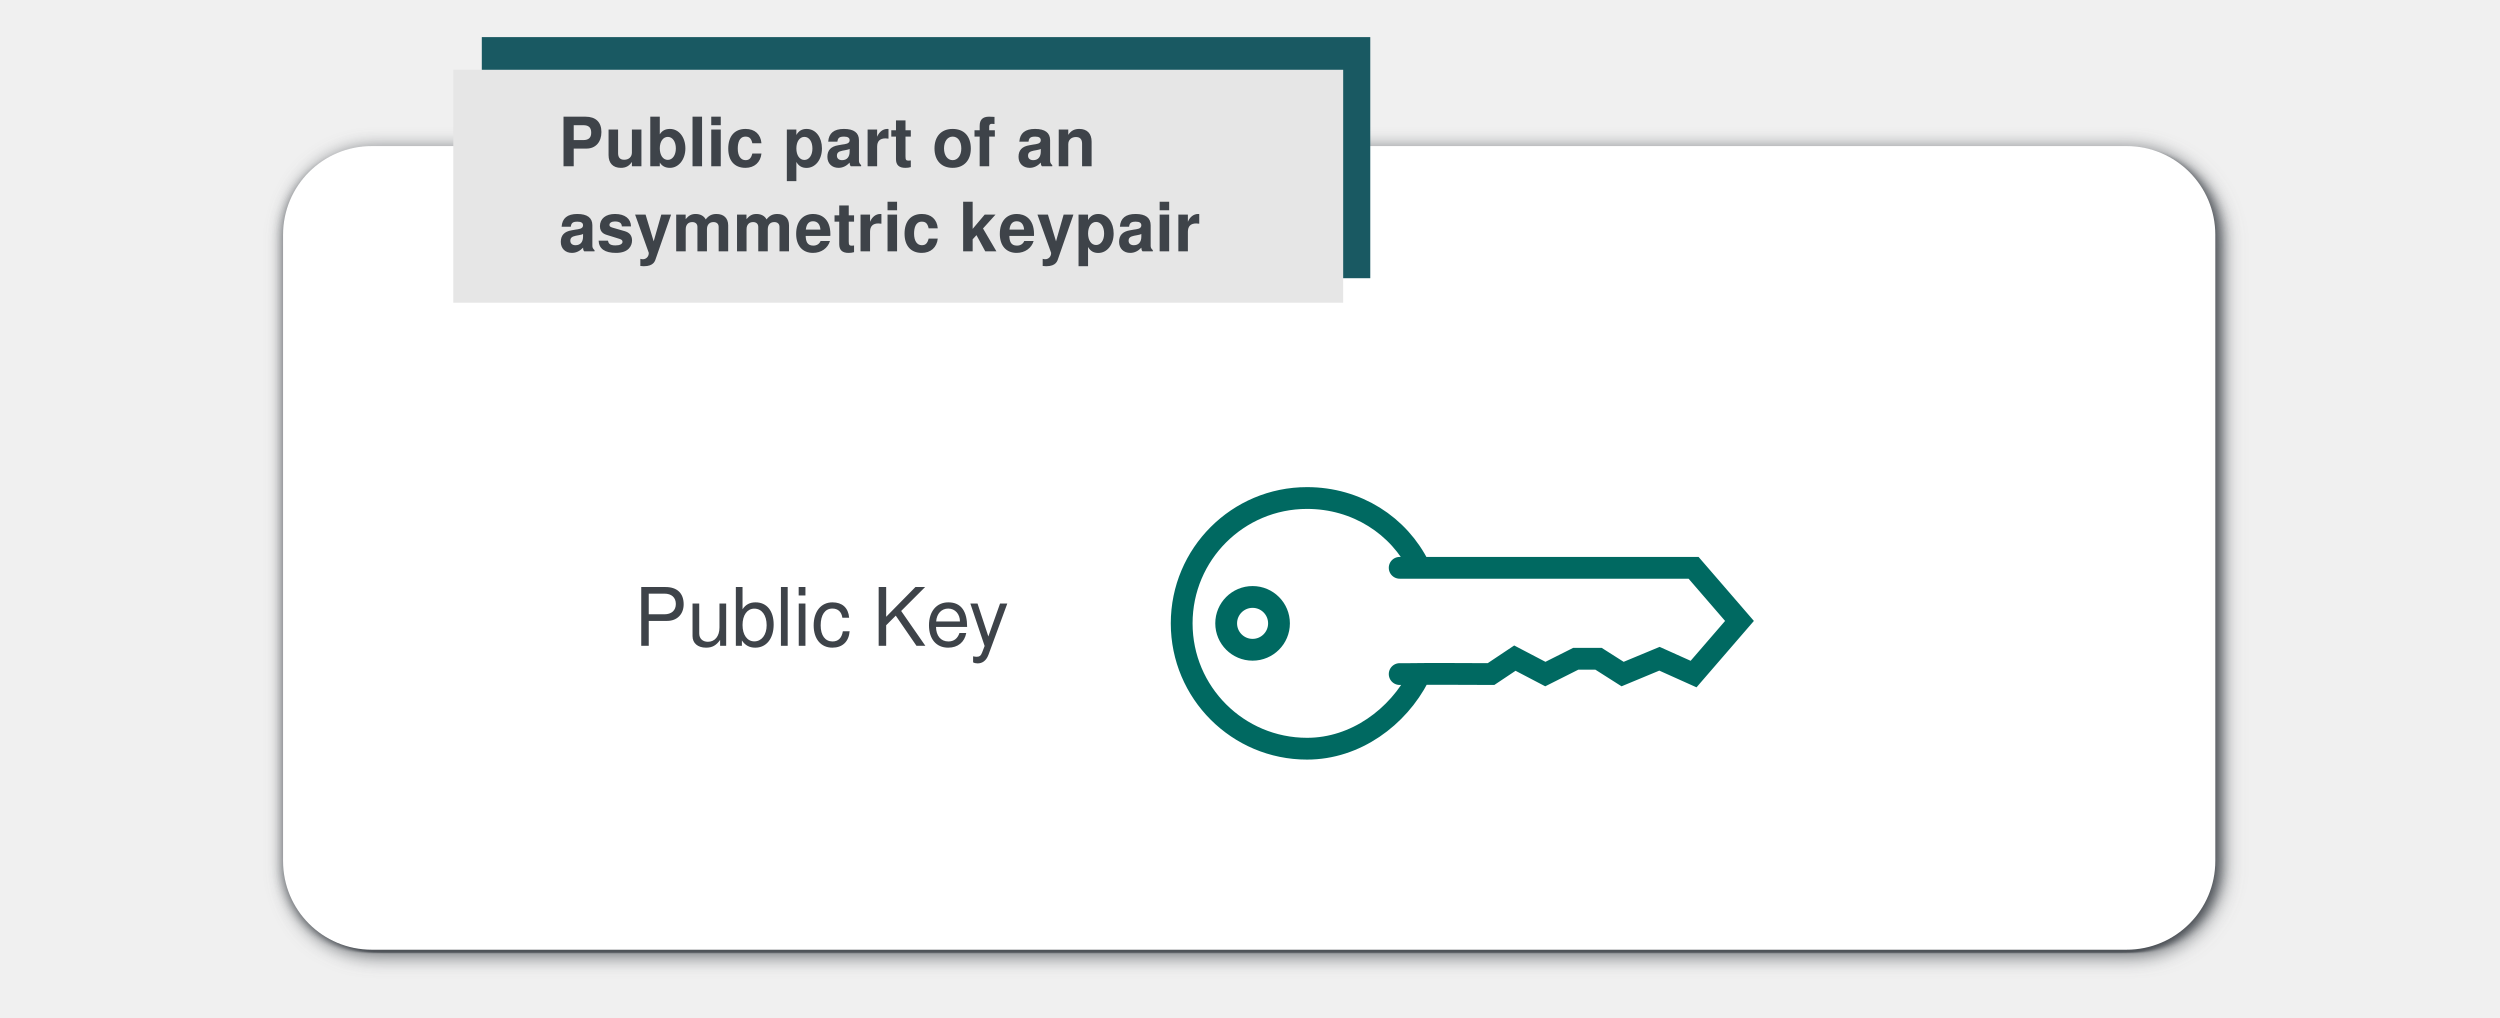
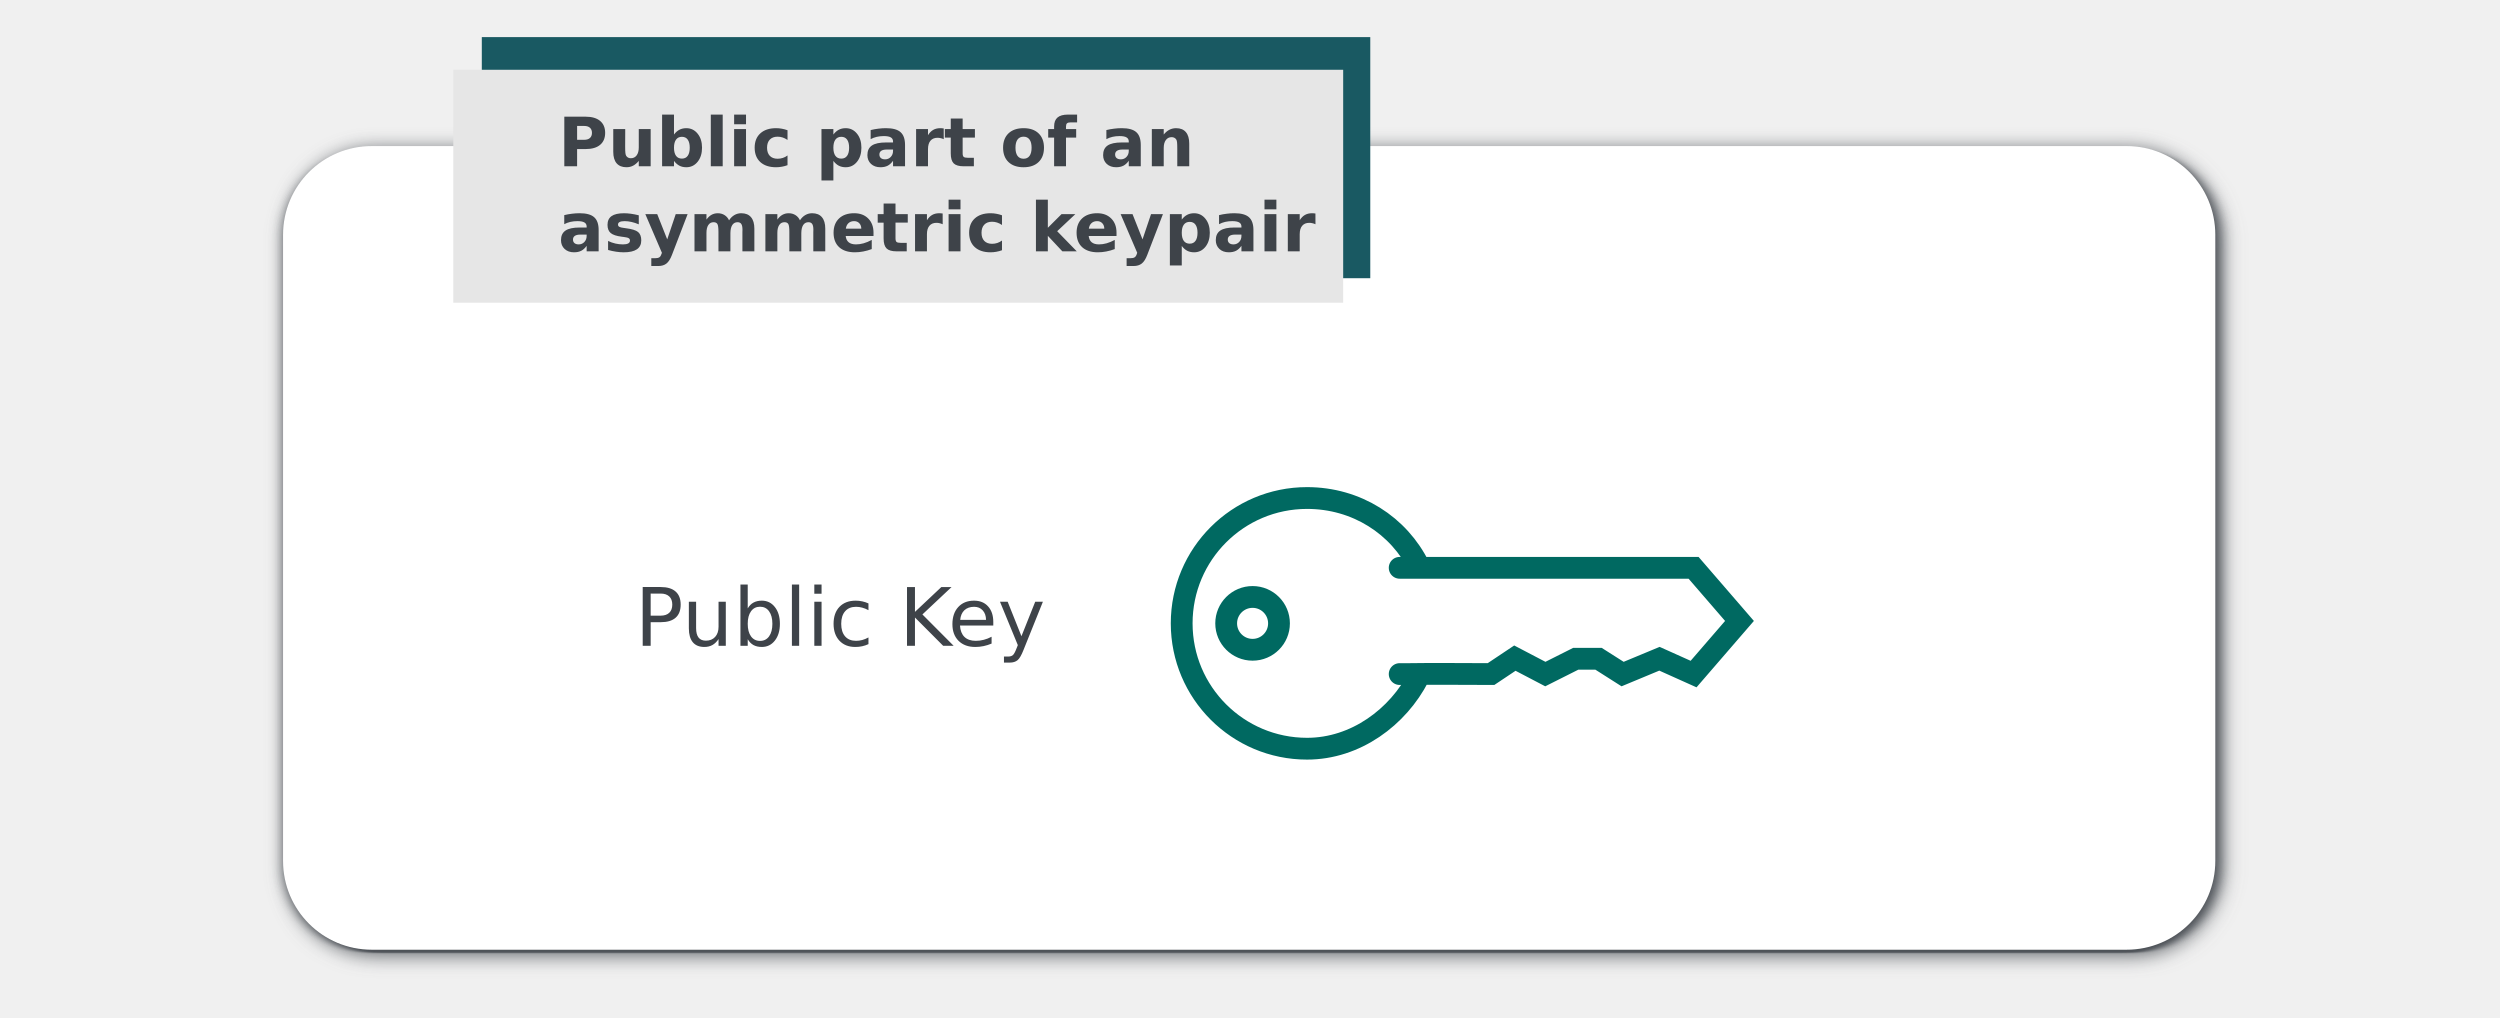
<svg xmlns="http://www.w3.org/2000/svg" viewBox="0 0 661.341 269.239" version="1.1" id="svg1" width="661.341" height="269.239" xml:space="preserve">
  <defs id="defs1">
    <linearGradient id="swatch251">
      <stop style="stop-color:#195962;stop-opacity:1;" offset="0" id="stop251" />
    </linearGradient>
    <filter style="color-interpolation-filters:sRGB" id="filter90-2-0" x="-0.019" y="-0.029" width="1.041" height="1.066">
      <feFlood result="flood" in="SourceGraphic" flood-opacity="0.796" flood-color="rgb(62,67,73)" id="feFlood89-3-6" />
      <feGaussianBlur result="blur" in="SourceGraphic" stdDeviation="2.132 0" id="feGaussianBlur89-7-8" />
      <feOffset result="offset" in="blur" dx="1" dy="1" id="feOffset89-5-9" />
      <feComposite result="comp1" operator="in" in="flood" in2="offset" id="feComposite89-9-2" />
      <feComposite result="fbSourceGraphic" operator="over" in="SourceGraphic" in2="comp1" id="feComposite90-2-6" />
      <feColorMatrix result="fbSourceGraphicAlpha" in="fbSourceGraphic" values="0 0 0 -1 0 0 0 0 -1 0 0 0 0 -1 0 0 0 0 1 0" id="feColorMatrix90-2-6" />
      <feFlood id="feFlood90-8-4" result="flood" in="fbSourceGraphic" flood-opacity="0.796" flood-color="rgb(62,67,73)" />
      <feGaussianBlur id="feGaussianBlur90-9-9" result="blur" in="fbSourceGraphic" stdDeviation="3" />
      <feOffset id="feOffset90-7-5" result="offset" in="blur" dx="1" dy="1" />
      <feComposite id="feComposite91-3-0" result="comp1" operator="in" in="flood" in2="offset" />
      <feComposite id="feComposite92-6-4" result="comp2" operator="over" in="fbSourceGraphic" in2="comp1" />
    </filter>
  </defs>
  <g id="layer10" transform="translate(1251.702,-966.5011)">
    <g id="layer6-2" style="display:inline;fill:#61a78d;fill-opacity:1" transform="translate(-0.9506836,669.6261)">
      <path style="display:inline;fill:#ffffff;fill-opacity:1;stroke:none;stroke-width:1.312;stroke-linecap:butt;stroke-linejoin:miter;stroke-dasharray:none;stroke-dashoffset:0;stroke-opacity:1;paint-order:fill markers stroke;filter:url(#filter90-2-0)" id="rect65-7" width="642.644" height="250.328" x="825.708" y="875.026" transform="matrix(0.7953885,0,0,0.849257,-1832.632,-407.6051)" d="m 855.242,875.026 h 583.576 c 16.362,0 29.534,12.337 29.534,27.66 v 195.008 c 0,15.324 -13.172,27.66 -29.534,27.66 H 855.242 c -16.362,0 -29.534,-12.336 -29.534,-27.66 V 902.686 c 0,-15.324 13.172,-27.66 29.534,-27.66 z" ry="27.66" rx="29.534" />
      <g id="g11-8-2" transform="matrix(0.8637624,0,0,0.8637624,-1913.546,171.6191)">
        <rect style="font-variation-settings:'wght' 700;fill:#195962;stroke-width:2.534;stroke-linecap:round;stroke-linejoin:round;paint-order:markers fill stroke" id="rect1-9-2" width="272.103" height="73.842" x="914.892" y="156.375" />
        <g id="g4-7-6" transform="translate(-11.14548,39.92736)">
          <rect style="font-variation-settings:'wght' 700;fill:#e6e6e6;fill-opacity:1;stroke-width:2.493;stroke-linecap:round;stroke-linejoin:round;paint-order:markers fill stroke" id="rect1-3-7-1" width="272.534" height="71.346" x="917.307" y="126.453" />
          <g id="text1-6-0" style="font-weight:600;font-size:20.839px;font-family:Montserrat;-inkscape-font-specification:'Montserrat, Semi-Bold';white-space:pre;inline-size:235.782;fill:#3e4349;stroke-width:3.5;stroke-linecap:round;stroke-linejoin:round;paint-order:markers fill stroke" transform="translate(-15.17077,-2.435577)" aria-label="Public part of an asymmetric keypair">
-             <path d="m 969.359,153.028 h 3.897 c 2.792,0 4.585,-1.98 4.585,-5.064 0,-3.043 -1.73,-4.71 -4.897,-4.71 h -6.71 v 15.192 h 3.126 z m 0,-2.605 v -4.564 h 2.917 c 1.667,0 2.438,0.729 2.438,2.292 0,1.542 -0.771,2.271 -2.438,2.271 z m 20.735,8.023 v -11.253 h -2.917 v 7.044 c 0,1.334 -0.938,2.209 -2.355,2.209 -1.25,0 -1.876,-0.667 -1.876,-2.021 v -7.231 h -2.917 v 7.835 c 0,2.48 1.375,3.897 3.772,3.897 1.521,0 2.542,-0.563 3.376,-1.813 v 1.334 z m 8.732,-11.441 c -1.396,0 -2.397,0.521 -3.105,1.646 v -5.397 h -2.917 v 15.192 h 2.917 v -1.146 c 0.709,1.104 1.688,1.625 3.105,1.625 2.688,0 4.73,-2.563 4.73,-5.96 0,-3.522 -2.063,-5.96 -4.73,-5.96 z m -0.646,2.438 c 1.438,0 2.459,1.459 2.459,3.543 0,2.042 -1.021,3.501 -2.459,3.501 -1.48,0 -2.459,-1.417 -2.459,-3.563 0,-2.042 1,-3.48 2.459,-3.48 z m 10.482,-6.189 h -2.917 v 15.192 h 2.917 z m 5.731,3.939 h -2.917 v 11.253 h 2.917 z m 0,-3.939 h -2.917 v 2.605 h 2.917 z m 7.585,6.106 c 1.188,0 1.75,0.563 2.084,2.042 h 2.792 c -0.208,-2.751 -2.042,-4.397 -4.856,-4.397 -3.355,0 -5.314,2.209 -5.314,6.043 0,3.709 1.938,5.877 5.272,5.877 2.73,0 4.626,-1.688 4.897,-4.376 h -2.792 c -0.375,1.459 -0.959,2.021 -2.084,2.021 -1.48,0 -2.376,-1.334 -2.376,-3.522 0,-1.563 0.354,-3.689 2.376,-3.689 z m 18.693,-2.355 c -1.417,0 -2.417,0.604 -3.126,1.855 v -1.667 h -2.917 v 15.796 h 2.917 v -5.877 c 0.709,1.25 1.709,1.834 3.126,1.834 2.709,0 4.71,-2.542 4.71,-5.96 0,-3.313 -1.792,-5.981 -4.71,-5.981 z m -0.667,2.438 c 1.48,0 2.459,1.438 2.459,3.584 0,2.042 -1.021,3.48 -2.459,3.48 -1.459,0 -2.459,-1.417 -2.459,-3.522 0,-2.105 1,-3.543 2.459,-3.543 z m 10.461,9.482 c 1.25,0 2.397,-0.542 3.418,-1.605 0,0.583 0.062,0.792 0.333,1.125 h 3.167 v -0.354 c -0.521,-0.479 -0.667,-0.792 -0.667,-1.375 v -6.252 c 0,-2.292 -1.563,-3.459 -4.606,-3.459 -3.042,0 -4.626,1.292 -4.814,3.897 h 2.813 c 0.146,-1.167 0.625,-1.542 2.063,-1.542 1.125,0 1.688,0.375 1.688,1.125 0,1.104 -1.375,1.167 -2.334,1.313 l -1.167,0.208 c -2.23,0.375 -3.313,1.521 -3.313,3.543 0,2.021 1.375,3.376 3.418,3.376 z m 3.397,-5.001 c 0,1.688 -0.834,2.647 -2.313,2.647 -0.98,0 -1.584,-0.521 -1.584,-1.355 0,-0.875 0.459,-1.292 1.667,-1.542 l 1,-0.188 c 0.771,-0.146 0.896,-0.188 1.23,-0.354 z m 5.502,-6.731 v 11.253 h 2.917 v -5.981 c 0,-1.709 0.854,-2.563 2.563,-2.563 0.313,0 0.521,0.021 0.917,0.083 v -2.959 c -0.167,-0.021 -0.271,-0.021 -0.354,-0.021 -1.334,0 -2.501,0.875 -3.126,2.397 v -2.209 z m 13.233,0.229 h -1.625 v -3.022 h -2.917 v 3.022 h -1.438 v 1.938 h 1.438 v 6.919 c 0,1.771 0.938,2.647 2.855,2.647 0.646,0 1.167,-0.062 1.688,-0.229 v -2.042 c -0.292,0.042 -0.459,0.062 -0.667,0.062 -0.771,0 -0.959,-0.229 -0.959,-1.23 v -6.127 h 1.625 z m 12.795,-0.417 c -3.438,0 -5.543,2.271 -5.543,5.96 0,3.709 2.105,5.96 5.564,5.96 3.418,0 5.564,-2.271 5.564,-5.877 0,-3.814 -2.063,-6.043 -5.585,-6.043 z m 0.021,2.355 c 1.605,0 2.647,1.438 2.647,3.647 0,2.105 -1.084,3.563 -2.647,3.563 -1.584,0 -2.647,-1.459 -2.647,-3.605 0,-2.146 1.063,-3.605 2.647,-3.605 z m 12.92,-1.938 h -1.73 v -1.104 c 0,-0.583 0.25,-0.875 0.792,-0.875 0.25,0 0.584,0.021 0.834,0.062 v -2.188 c -0.542,-0.042 -1.271,-0.062 -1.667,-0.062 -1.938,0 -2.876,0.917 -2.876,2.813 v 1.355 h -1.584 v 1.938 h 1.584 v 9.086 h 2.917 v -9.086 h 1.73 z m 10.67,11.503 c 1.25,0 2.397,-0.542 3.418,-1.605 0,0.583 0.062,0.792 0.333,1.125 h 3.168 v -0.354 c -0.521,-0.479 -0.667,-0.792 -0.667,-1.375 v -6.252 c 0,-2.292 -1.563,-3.459 -4.605,-3.459 -3.042,0 -4.626,1.292 -4.814,3.897 h 2.813 c 0.146,-1.167 0.625,-1.542 2.063,-1.542 1.125,0 1.688,0.375 1.688,1.125 0,1.104 -1.375,1.167 -2.334,1.313 l -1.167,0.208 c -2.23,0.375 -3.313,1.521 -3.313,3.543 0,2.021 1.375,3.376 3.418,3.376 z m 3.397,-5.001 c 0,1.688 -0.834,2.647 -2.313,2.647 -0.979,0 -1.584,-0.521 -1.584,-1.355 0,-0.875 0.459,-1.292 1.667,-1.542 l 1,-0.188 c 0.771,-0.146 0.896,-0.188 1.23,-0.354 z m 5.502,-6.731 v 11.253 h 2.917 v -6.752 c 0,-1.334 0.938,-2.209 2.355,-2.209 1.25,0 1.875,0.688 1.875,2.021 v 6.939 h 2.917 v -7.544 c 0,-2.48 -1.375,-3.897 -3.772,-3.897 -1.521,0 -2.542,0.563 -3.376,1.813 v -1.625 z" id="path1" />
-             <path d="m 968.818,184.974 c 1.25,0 2.397,-0.542 3.418,-1.605 0,0.584 0.062,0.792 0.333,1.125 h 3.168 v -0.354 c -0.521,-0.479 -0.667,-0.792 -0.667,-1.375 v -6.252 c 0,-2.292 -1.563,-3.459 -4.605,-3.459 -3.043,0 -4.626,1.292 -4.814,3.897 h 2.813 c 0.146,-1.167 0.625,-1.542 2.063,-1.542 1.125,0 1.688,0.375 1.688,1.125 0,1.104 -1.375,1.167 -2.334,1.313 l -1.167,0.208 c -2.23,0.375 -3.313,1.521 -3.313,3.543 0,2.021 1.375,3.376 3.418,3.376 z m 3.397,-5.001 c 0,1.688 -0.834,2.647 -2.313,2.647 -0.979,0 -1.584,-0.521 -1.584,-1.355 0,-0.875 0.458,-1.292 1.667,-1.542 l 1,-0.188 c 0.771,-0.146 0.896,-0.188 1.23,-0.354 z m 7.627,1.25 h -2.855 c 0.083,2.459 1.896,3.751 5.314,3.751 3.939,0 4.918,-2.251 4.918,-3.814 0,-1.459 -0.729,-2.397 -2.209,-2.834 l -3.689,-1.063 c -0.813,-0.25 -1.021,-0.417 -1.021,-0.875 0,-0.625 0.667,-1.042 1.688,-1.042 1.396,0 2.084,0.5 2.105,1.521 h 2.813 c -0.042,-2.376 -1.876,-3.814 -4.897,-3.814 -2.855,0 -4.626,1.438 -4.626,3.751 0,2.209 1.813,2.563 2.459,2.772 l 3.48,1.084 c 0.729,0.229 0.979,0.458 0.979,0.917 0,0.688 -0.813,1.104 -2.167,1.104 -1.834,0 -2.126,-0.688 -2.292,-1.459 z m 12.503,3.814 c 0,1.063 -0.792,1.876 -1.813,1.876 -0.229,0 -0.396,-0.021 -0.771,-0.125 v 2.188 c 0.438,0.062 0.688,0.083 1.042,0.083 3.188,0 3.48,-1.73 3.751,-2.501 l 4.626,-13.316 h -3.001 l -2.334,8.19 -2.48,-8.19 h -3.209 l 4.189,11.712 z m 8.398,-11.795 v 11.253 h 2.917 v -6.752 c 0,-1.375 0.75,-2.209 2.001,-2.209 0.979,0 1.584,0.563 1.584,1.459 v 7.502 h 2.917 v -6.752 c 0,-1.375 0.75,-2.209 2.001,-2.209 0.979,0 1.584,0.563 1.584,1.459 v 7.502 h 2.917 v -7.961 c 0,-2.188 -1.334,-3.48 -3.584,-3.48 -1.417,0 -2.417,0.5 -3.293,1.667 -0.542,-1.063 -1.667,-1.667 -3.063,-1.667 -1.292,0 -2.126,0.438 -3.084,1.584 v -1.396 z m 18.63,0 v 11.253 h 2.917 v -6.752 c 0,-1.375 0.75,-2.209 2.001,-2.209 0.98,0 1.584,0.563 1.584,1.459 v 7.502 h 2.917 v -6.752 c 0,-1.375 0.75,-2.209 2.001,-2.209 0.98,0 1.584,0.563 1.584,1.459 v 7.502 h 2.917 v -7.961 c 0,-2.188 -1.334,-3.48 -3.584,-3.48 -1.417,0 -2.417,0.5 -3.293,1.667 -0.542,-1.063 -1.667,-1.667 -3.063,-1.667 -1.292,0 -2.126,0.438 -3.084,1.584 v -1.396 z m 23.319,-0.188 c -3.23,0 -5.21,2.334 -5.21,6.106 0,3.605 1.959,5.814 5.147,5.814 2.522,0 4.564,-1.438 5.21,-3.647 h -2.876 c -0.354,0.896 -1.167,1.417 -2.23,1.417 -1.959,0 -2.271,-1.438 -2.334,-2.959 h 7.544 c 0.021,-0.25 0.021,-0.354 0.021,-0.5 0,-4.981 -3.022,-6.231 -5.272,-6.231 z m 2.23,4.793 h -4.48 c 0.188,-1.709 0.917,-2.563 2.209,-2.563 1.355,0 2.146,0.917 2.271,2.563 z m 10.294,-4.376 h -1.625 v -3.022 h -2.917 v 3.022 h -1.438 v 1.938 h 1.438 v 6.919 c 0,1.771 0.938,2.647 2.855,2.647 0.646,0 1.167,-0.062 1.688,-0.229 v -2.042 c -0.292,0.042 -0.458,0.062 -0.667,0.062 -0.771,0 -0.959,-0.229 -0.959,-1.23 v -6.127 h 1.625 z m 1.98,-0.229 v 11.253 h 2.917 v -5.981 c 0,-1.709 0.854,-2.563 2.563,-2.563 0.313,0 0.521,0.021 0.917,0.083 v -2.959 c -0.167,-0.021 -0.271,-0.021 -0.354,-0.021 -1.334,0 -2.501,0.875 -3.126,2.396 v -2.209 z m 11.191,0 h -2.917 v 11.253 h 2.917 z m 0,-3.939 h -2.917 v 2.605 h 2.917 z m 7.585,6.106 c 1.188,0 1.75,0.563 2.084,2.042 h 2.792 c -0.208,-2.751 -2.042,-4.397 -4.856,-4.397 -3.355,0 -5.314,2.209 -5.314,6.043 0,3.709 1.938,5.877 5.272,5.877 2.73,0 4.626,-1.688 4.897,-4.376 h -2.792 c -0.375,1.459 -0.959,2.021 -2.084,2.021 -1.48,0 -2.376,-1.334 -2.376,-3.522 0,-1.563 0.354,-3.689 2.376,-3.689 z m 15.567,2.209 v -8.315 h -2.917 v 15.192 h 2.917 v -3.689 l 1.167,-1.271 2.688,4.96 h 3.418 l -4.105,-7.002 3.834,-4.251 h -3.313 z m 13.525,-4.564 c -3.23,0 -5.21,2.334 -5.21,6.106 0,3.605 1.959,5.814 5.147,5.814 2.522,0 4.564,-1.438 5.21,-3.647 h -2.876 c -0.354,0.896 -1.167,1.417 -2.23,1.417 -1.959,0 -2.272,-1.438 -2.334,-2.959 h 7.544 c 0.021,-0.25 0.021,-0.354 0.021,-0.5 0,-4.981 -3.022,-6.231 -5.272,-6.231 z m 2.23,4.793 h -4.481 c 0.188,-1.709 0.917,-2.563 2.209,-2.563 1.355,0 2.146,0.917 2.272,2.563 z m 8.273,7.189 c 0,1.063 -0.792,1.876 -1.813,1.876 -0.229,0 -0.396,-0.021 -0.771,-0.125 v 2.188 c 0.438,0.062 0.688,0.083 1.042,0.083 3.188,0 3.48,-1.73 3.751,-2.501 l 4.626,-13.316 h -3.001 l -2.334,8.19 -2.48,-8.19 h -3.209 l 4.189,11.712 z m 14.441,-11.982 c -1.417,0 -2.417,0.604 -3.126,1.855 v -1.667 h -2.917 v 15.796 h 2.917 v -5.877 c 0.709,1.25 1.709,1.834 3.126,1.834 2.709,0 4.71,-2.542 4.71,-5.96 0,-3.313 -1.792,-5.981 -4.71,-5.981 z m -0.667,2.438 c 1.48,0 2.459,1.438 2.459,3.584 0,2.042 -1.021,3.48 -2.459,3.48 -1.459,0 -2.459,-1.417 -2.459,-3.522 0,-2.105 1,-3.543 2.459,-3.543 z m 10.461,9.482 c 1.25,0 2.397,-0.542 3.418,-1.605 0,0.584 0.062,0.792 0.333,1.125 h 3.167 v -0.354 c -0.521,-0.479 -0.667,-0.792 -0.667,-1.375 v -6.252 c 0,-2.292 -1.563,-3.459 -4.606,-3.459 -3.042,0 -4.626,1.292 -4.814,3.897 h 2.813 c 0.146,-1.167 0.625,-1.542 2.063,-1.542 1.125,0 1.688,0.375 1.688,1.125 0,1.104 -1.375,1.167 -2.334,1.313 l -1.167,0.208 c -2.23,0.375 -3.313,1.521 -3.313,3.543 0,2.021 1.375,3.376 3.418,3.376 z m 3.397,-5.001 c 0,1.688 -0.834,2.647 -2.313,2.647 -0.98,0 -1.584,-0.521 -1.584,-1.355 0,-0.875 0.459,-1.292 1.667,-1.542 l 1,-0.188 c 0.771,-0.146 0.896,-0.188 1.23,-0.354 z m 8.523,-6.731 h -2.917 v 11.253 h 2.917 z m 0,-3.939 h -2.917 v 2.605 h 2.917 z m 2.813,3.939 v 11.253 h 2.917 v -5.981 c 0,-1.709 0.854,-2.563 2.563,-2.563 0.313,0 0.521,0.021 0.917,0.083 v -2.959 c -0.167,-0.021 -0.271,-0.021 -0.354,-0.021 -1.334,0 -2.501,0.875 -3.126,2.396 v -2.209 z" id="path2" />
+             <path d="m 966.479,143.254 h 6.502 q 2.9,0 4.447,1.292 1.557,1.282 1.557,3.663 0,2.391 -1.557,3.683 -1.547,1.282 -4.447,1.282 h -2.585 v 5.271 h -3.918 z m 3.918,2.839 v 4.243 h 2.167 q 1.14,0 1.76,-0.549 0.621,-0.56 0.621,-1.577 0,-1.018 -0.621,-1.567 -0.621,-0.549 -1.76,-0.549 z m 11.071,7.916 v -6.96 h 3.663 v 1.14 q 0,0.926 -0.01,2.33 -0.01,1.394 -0.01,1.862 0,1.374 0.071,1.984 0.071,0.6 0.244,0.875 0.224,0.356 0.58,0.549 0.366,0.193 0.834,0.193 1.14,0 1.791,-0.875 0.651,-0.875 0.651,-2.432 v -5.627 h 3.643 v 11.396 h -3.643 v -1.648 q -0.824,0.997 -1.75,1.475 -0.916,0.468 -2.025,0.468 -1.974,0 -3.012,-1.211 -1.028,-1.211 -1.028,-3.521 z m 21.022,2.086 q 1.17,0 1.781,-0.855 0.621,-0.855 0.621,-2.483 0,-1.628 -0.621,-2.483 -0.611,-0.855 -1.781,-0.855 -1.17,0 -1.801,0.865 -0.621,0.855 -0.621,2.473 0,1.618 0.621,2.483 0.631,0.855 1.801,0.855 z m -2.422,-7.377 q 0.753,-0.997 1.669,-1.465 0.916,-0.478 2.106,-0.478 2.106,0 3.46,1.679 1.353,1.669 1.353,4.304 0,2.635 -1.353,4.314 -1.353,1.669 -3.46,1.669 -1.19,0 -2.106,-0.468 -0.916,-0.478 -1.669,-1.475 v 1.648 h -3.643 v -15.833 h 3.643 z m 11.274,-6.105 h 3.643 v 15.833 h -3.643 z m 7.143,4.436 h 3.643 v 11.396 h -3.643 z m 0,-4.436 h 3.643 v 2.971 h -3.643 z m 16.352,4.793 v 2.971 q -0.743,-0.509 -1.496,-0.753 -0.743,-0.244 -1.547,-0.244 -1.526,0 -2.381,0.895 -0.845,0.885 -0.845,2.483 0,1.598 0.845,2.493 0.855,0.885 2.381,0.885 0.855,0 1.618,-0.254 0.773,-0.254 1.425,-0.753 v 2.981 q -0.855,0.315 -1.74,0.468 -0.875,0.163 -1.76,0.163 -3.083,0 -4.823,-1.577 -1.74,-1.587 -1.74,-4.406 0,-2.819 1.74,-4.396 1.74,-1.587 4.823,-1.587 0.895,0 1.76,0.163 0.875,0.153 1.74,0.468 z m 14.042,9.392 v 5.983 h -3.643 v -15.731 h 3.643 v 1.669 q 0.753,-0.997 1.669,-1.465 0.916,-0.478 2.106,-0.478 2.106,0 3.46,1.679 1.353,1.669 1.353,4.304 0,2.635 -1.353,4.314 -1.353,1.669 -3.46,1.669 -1.19,0 -2.106,-0.468 -0.916,-0.478 -1.669,-1.475 z m 2.422,-7.377 q -1.17,0 -1.801,0.865 -0.621,0.855 -0.621,2.473 0,1.618 0.621,2.483 0.631,0.855 1.801,0.855 1.17,0 1.781,-0.855 0.621,-0.855 0.621,-2.483 0,-1.628 -0.621,-2.483 -0.611,-0.855 -1.781,-0.855 z m 13.961,3.897 q -1.14,0 -1.72,0.387 -0.57,0.387 -0.57,1.14 0,0.692 0.458,1.089 0.468,0.387 1.292,0.387 1.028,0 1.73,-0.733 0.702,-0.743 0.702,-1.852 v -0.417 z m 5.566,-1.374 v 6.502 h -3.673 v -1.689 q -0.733,1.038 -1.648,1.516 -0.916,0.468 -2.228,0.468 -1.77,0 -2.88,-1.028 -1.099,-1.038 -1.099,-2.686 0,-2.005 1.374,-2.941 1.384,-0.936 4.335,-0.936 h 2.147 v -0.285 q 0,-0.865 -0.682,-1.262 -0.682,-0.407 -2.127,-0.407 -1.17,0 -2.178,0.234 -1.007,0.234 -1.872,0.702 v -2.778 q 1.17,-0.285 2.35,-0.427 1.18,-0.153 2.361,-0.153 3.083,0 4.447,1.221 1.374,1.211 1.374,3.948 z m 11.854,-1.791 q -0.478,-0.224 -0.957,-0.326 -0.468,-0.112 -0.946,-0.112 -1.404,0 -2.167,0.906 -0.753,0.895 -0.753,2.574 v 5.25 h -3.643 v -11.396 h 3.643 v 1.872 q 0.702,-1.119 1.608,-1.628 0.916,-0.519 2.188,-0.519 0.183,0 0.397,0.02 0.214,0.01 0.621,0.061 z m 5.79,-6.339 v 3.236 h 3.755 v 2.605 h -3.755 v 4.833 q 0,0.794 0.316,1.079 0.315,0.275 1.252,0.275 h 1.872 v 2.605 h -3.124 q -2.157,0 -3.063,-0.895 -0.895,-0.906 -0.895,-3.063 v -4.833 h -1.811 v -2.605 h 1.811 v -3.236 z m 18.662,5.566 q -1.211,0 -1.852,0.875 -0.631,0.865 -0.631,2.503 0,1.638 0.631,2.513 0.641,0.865 1.852,0.865 1.19,0 1.821,-0.865 0.631,-0.875 0.631,-2.513 0,-1.638 -0.631,-2.503 -0.631,-0.875 -1.821,-0.875 z m 0,-2.605 q 2.941,0 4.589,1.587 1.659,1.587 1.659,4.396 0,2.808 -1.659,4.396 -1.648,1.587 -4.589,1.587 -2.951,0 -4.62,-1.587 -1.659,-1.587 -1.659,-4.396 0,-2.808 1.659,-4.396 1.669,-1.587 4.62,-1.587 z m 16.392,-4.162 v 2.391 h -2.015 q -0.773,0 -1.079,0.285 -0.305,0.275 -0.305,0.967 v 0.794 h 3.114 v 2.605 h -3.114 v 8.791 h -3.643 v -8.791 h -1.811 v -2.605 h 1.811 V 146.256 q 0,-1.862 1.038,-2.747 1.038,-0.895 3.216,-0.895 z m 13.93,10.704 q -1.14,0 -1.72,0.387 -0.57,0.387 -0.57,1.14 0,0.692 0.458,1.089 0.468,0.387 1.292,0.387 1.028,0 1.73,-0.733 0.702,-0.743 0.702,-1.852 v -0.417 z m 5.566,-1.374 v 6.502 h -3.673 v -1.689 q -0.733,1.038 -1.649,1.516 -0.916,0.468 -2.228,0.468 -1.77,0 -2.88,-1.028 -1.099,-1.038 -1.099,-2.686 0,-2.005 1.374,-2.941 1.384,-0.936 4.335,-0.936 h 2.147 v -0.285 q 0,-0.865 -0.682,-1.262 -0.682,-0.407 -2.127,-0.407 -1.17,0 -2.178,0.234 -1.007,0.234 -1.872,0.702 v -2.778 q 1.17,-0.285 2.35,-0.427 1.18,-0.153 2.361,-0.153 3.083,0 4.447,1.221 1.374,1.211 1.374,3.948 z m 14.846,-0.438 v 6.94 h -3.663 v -1.129 -4.182 q 0,-1.475 -0.071,-2.035 -0.061,-0.56 -0.224,-0.824 -0.214,-0.356 -0.58,-0.549 -0.366,-0.203 -0.834,-0.203 -1.14,0 -1.791,0.885 -0.651,0.875 -0.651,2.432 v 5.607 h -3.643 v -11.396 h 3.643 v 1.669 q 0.824,-0.997 1.75,-1.465 0.926,-0.478 2.045,-0.478 1.974,0 2.992,1.211 1.028,1.211 1.028,3.521 z" id="path1" />
+             <path d="m 971.425,179.367 q -1.14,0 -1.72,0.387 -0.57,0.387 -0.57,1.14 0,0.692 0.458,1.089 0.468,0.387 1.292,0.387 1.028,0 1.73,-0.733 0.702,-0.743 0.702,-1.852 v -0.417 z m 5.566,-1.374 v 6.502 h -3.673 v -1.689 q -0.733,1.038 -1.648,1.516 -0.916,0.468 -2.228,0.468 -1.77,0 -2.88,-1.028 -1.099,-1.038 -1.099,-2.686 0,-2.005 1.374,-2.941 1.384,-0.936 4.335,-0.936 h 2.147 v -0.285 q 0,-0.865 -0.682,-1.262 -0.682,-0.407 -2.127,-0.407 -1.17,0 -2.178,0.234 -1.007,0.234 -1.872,0.702 v -2.778 q 1.17,-0.285 2.35,-0.427 1.18,-0.153 2.361,-0.153 3.083,0 4.447,1.221 1.374,1.211 1.374,3.948 z m 12.292,-4.538 v 2.768 q -1.17,-0.488 -2.259,-0.733 -1.089,-0.244 -2.055,-0.244 -1.038,0 -1.547,0.265 -0.499,0.254 -0.499,0.794 0,0.438 0.376,0.672 0.387,0.234 1.374,0.346 l 0.641,0.092 q 2.798,0.356 3.765,1.17 0.967,0.814 0.967,2.554 0,1.821 -1.343,2.737 -1.343,0.916 -4.009,0.916 -1.129,0 -2.34,-0.183 -1.201,-0.173 -2.473,-0.529 v -2.768 q 1.089,0.529 2.228,0.794 1.15,0.265 2.33,0.265 1.068,0 1.608,-0.295 0.539,-0.295 0.539,-0.875 0,-0.488 -0.376,-0.722 -0.366,-0.244 -1.475,-0.376 l -0.641,-0.081 q -2.432,-0.305 -3.409,-1.129 -0.977,-0.824 -0.977,-2.503 0,-1.811 1.241,-2.686 1.241,-0.875 3.806,-0.875 1.007,0 2.116,0.153 1.109,0.153 2.412,0.478 z m 2.005,-0.356 h 3.643 l 3.063,7.733 2.605,-7.733 h 3.643 l -4.793,12.475 q -0.722,1.903 -1.689,2.656 -0.956,0.763 -2.534,0.763 h -2.106 v -2.391 h 1.14 q 0.926,0 1.343,-0.295 0.427,-0.295 0.661,-1.058 l 0.102,-0.315 z m 25.642,1.893 q 0.692,-1.058 1.638,-1.608 0.957,-0.56 2.096,-0.56 1.964,0 2.991,1.211 1.028,1.211 1.028,3.521 v 6.94 h -3.663 v -5.942 q 0.01,-0.132 0.01,-0.275 0.01,-0.142 0.01,-0.407 0,-1.211 -0.356,-1.75 -0.356,-0.549 -1.15,-0.549 -1.038,0 -1.608,0.855 -0.56,0.855 -0.58,2.473 v 5.596 h -3.663 v -5.942 q 0,-1.893 -0.326,-2.432 -0.326,-0.549 -1.16,-0.549 -1.048,0 -1.618,0.865 -0.57,0.855 -0.57,2.452 v 5.607 h -3.663 v -11.396 h 3.663 v 1.669 q 0.672,-0.967 1.536,-1.455 0.875,-0.488 1.923,-0.488 1.18,0 2.086,0.57 0.906,0.57 1.374,1.598 z m 21.714,0 q 0.692,-1.058 1.638,-1.608 0.957,-0.56 2.096,-0.56 1.964,0 2.992,1.211 1.028,1.211 1.028,3.521 v 6.94 h -3.663 v -5.942 q 0.01,-0.132 0.01,-0.275 0.01,-0.142 0.01,-0.407 0,-1.211 -0.356,-1.75 -0.356,-0.549 -1.15,-0.549 -1.038,0 -1.608,0.855 -0.56,0.855 -0.58,2.473 v 5.596 h -3.663 v -5.942 q 0,-1.893 -0.326,-2.432 -0.326,-0.549 -1.16,-0.549 -1.048,0 -1.618,0.865 -0.57,0.855 -0.57,2.452 v 5.607 h -3.663 v -11.396 h 3.663 v 1.669 q 0.671,-0.967 1.536,-1.455 0.875,-0.488 1.923,-0.488 1.18,0 2.086,0.57 0.906,0.57 1.374,1.598 z m 22.528,3.775 v 1.038 h -8.517 q 0.132,1.282 0.926,1.923 0.794,0.641 2.218,0.641 1.15,0 2.35,-0.336 1.211,-0.346 2.483,-1.038 v 2.808 q -1.292,0.488 -2.584,0.733 -1.292,0.254 -2.585,0.254 -3.093,0 -4.813,-1.567 -1.71,-1.577 -1.71,-4.416 0,-2.788 1.679,-4.386 1.689,-1.598 4.64,-1.598 2.686,0 4.294,1.618 1.618,1.618 1.618,4.325 z m -3.744,-1.211 q 0,-1.038 -0.611,-1.669 -0.6,-0.641 -1.577,-0.641 -1.058,0 -1.72,0.6 -0.661,0.59 -0.824,1.709 z m 10.481,-7.693 v 3.236 h 3.755 v 2.605 h -3.755 v 4.833 q 0,0.794 0.315,1.079 0.315,0.275 1.252,0.275 h 1.872 v 2.605 h -3.124 q -2.157,0 -3.063,-0.895 -0.895,-0.906 -0.895,-3.063 v -4.833 h -1.811 v -2.605 h 1.811 v -3.236 z m 14.449,6.339 q -0.478,-0.224 -0.957,-0.326 -0.468,-0.112 -0.946,-0.112 -1.404,0 -2.167,0.906 -0.753,0.895 -0.753,2.574 v 5.25 h -3.643 v -11.396 h 3.643 v 1.872 q 0.702,-1.119 1.608,-1.628 0.916,-0.519 2.188,-0.519 0.183,0 0.397,0.02 0.214,0.01 0.621,0.061 z m 1.811,-3.103 h 3.643 v 11.396 h -3.643 z m 0,-4.436 h 3.643 v 2.971 h -3.643 z m 16.352,4.793 v 2.971 q -0.743,-0.509 -1.496,-0.753 -0.743,-0.244 -1.547,-0.244 -1.526,0 -2.381,0.895 -0.845,0.885 -0.845,2.483 0,1.598 0.845,2.493 0.855,0.885 2.381,0.885 0.855,0 1.618,-0.254 0.773,-0.254 1.425,-0.753 v 2.981 q -0.855,0.315 -1.74,0.468 -0.875,0.163 -1.76,0.163 -3.083,0 -4.823,-1.577 -1.74,-1.587 -1.74,-4.406 0,-2.819 1.74,-4.396 1.74,-1.587 4.823,-1.587 0.895,0 1.76,0.163 0.875,0.153 1.74,0.468 z m 10.399,-4.793 h 3.643 v 8.619 l 4.192,-4.182 h 4.233 l -5.566,5.23 6.003,6.166 h -4.416 l -4.447,-4.752 v 4.752 h -3.643 z m 24.675,10.104 v 1.038 h -8.517 q 0.132,1.282 0.926,1.923 0.794,0.641 2.218,0.641 1.15,0 2.35,-0.336 1.211,-0.346 2.483,-1.038 v 2.808 q -1.292,0.488 -2.585,0.733 -1.292,0.254 -2.584,0.254 -3.093,0 -4.813,-1.567 -1.709,-1.577 -1.709,-4.416 0,-2.788 1.679,-4.386 1.689,-1.598 4.64,-1.598 2.686,0 4.294,1.618 1.618,1.618 1.618,4.325 z m -3.745,-1.211 q 0,-1.038 -0.611,-1.669 -0.6,-0.641 -1.577,-0.641 -1.058,0 -1.72,0.6 -0.661,0.59 -0.824,1.709 z m 5.006,-4.457 h 3.643 l 3.063,7.733 2.605,-7.733 h 3.643 l -4.793,12.475 q -0.722,1.903 -1.689,2.656 -0.957,0.763 -2.534,0.763 h -2.106 v -2.391 h 1.14 q 0.926,0 1.343,-0.295 0.427,-0.295 0.661,-1.058 l 0.102,-0.315 z m 18.723,9.748 v 5.983 h -3.643 v -15.731 h 3.643 v 1.669 q 0.753,-0.997 1.669,-1.465 0.916,-0.478 2.106,-0.478 2.106,0 3.46,1.679 1.353,1.669 1.353,4.304 0,2.635 -1.353,4.314 -1.353,1.669 -3.46,1.669 -1.19,0 -2.106,-0.468 -0.916,-0.478 -1.669,-1.475 z m 2.422,-7.377 q -1.17,0 -1.801,0.865 -0.621,0.855 -0.621,2.473 0,1.618 0.621,2.483 0.631,0.855 1.801,0.855 1.17,0 1.781,-0.855 0.621,-0.855 0.621,-2.483 0,-1.628 -0.621,-2.483 -0.611,-0.855 -1.781,-0.855 z m 13.96,3.897 q -1.14,0 -1.72,0.387 -0.57,0.387 -0.57,1.14 0,0.692 0.458,1.089 0.468,0.387 1.292,0.387 1.028,0 1.73,-0.733 0.702,-0.743 0.702,-1.852 v -0.417 z m 5.566,-1.374 v 6.502 h -3.673 v -1.689 q -0.733,1.038 -1.648,1.516 -0.916,0.468 -2.228,0.468 -1.77,0 -2.88,-1.028 -1.099,-1.038 -1.099,-2.686 0,-2.005 1.374,-2.941 1.384,-0.936 4.335,-0.936 h 2.147 v -0.285 q 0,-0.865 -0.682,-1.262 -0.682,-0.407 -2.127,-0.407 -1.17,0 -2.178,0.234 -1.007,0.234 -1.872,0.702 v -2.778 q 1.17,-0.285 2.35,-0.427 1.18,-0.153 2.361,-0.153 3.083,0 4.447,1.221 1.374,1.211 1.374,3.948 z m 3.388,-4.894 h 3.643 v 11.396 h -3.643 z m 0,-4.436 h 3.643 v 2.971 h -3.643 z m 15.609,7.54 q -0.478,-0.224 -0.957,-0.326 -0.468,-0.112 -0.946,-0.112 -1.404,0 -2.167,0.906 -0.753,0.895 -0.753,2.574 v 5.25 h -3.643 v -11.396 h 3.643 v 1.872 q 0.702,-1.119 1.608,-1.628 0.916,-0.519 2.188,-0.519 0.183,0 0.397,0.02 0.214,0.01 0.621,0.061 z" id="path2" />
          </g>
        </g>
      </g>
      <path id="path2-1-4-5-4" style="display:inline;fill:none;fill-opacity:1;stroke:#006961;stroke-width:10.443;stroke-linecap:round;stroke-dasharray:none;stroke-opacity:1" d="m 156.303,759.259 c -9.781,19.914 -30.129,33.024 -53.812,33.024 -33.174,0 -60.066,-26.893 -60.066,-60.066 0,-33.174 26.893,-60.066 60.066,-60.066 23.312,0 43.588,15.157 53.544,34.565 m -9.146,1.202 h 4.978 c 10.895,0.203 25.863,0 38.794,0 l 11.434,7.638 14.599,-7.638 14.599,7.342 h 10.878 l 11.548,-7.342 17.661,7.342 16.349,-7.342 22,25.459 -22,25.459 h -135.861 -4.978 M 89.058,732.216 c -4e-6,6.99 -5.666,12.656 -12.656,12.656 -6.99,0 -12.656,-5.666 -12.656,-12.656 -2e-6,-6.99 5.666,-12.656 12.656,-12.656 6.99,0 12.656,5.666 12.656,12.656 z" transform="matrix(0.5520304,0,0,-0.5520304,-961.5735,865.9823)" />
-       <path style="font-weight:500;font-size:21.333px;font-family:Montserrat;-inkscape-font-specification:'Montserrat Medium';font-variation-settings:'wght' 500;fill:#3e4349;stroke-width:3.5;stroke-linecap:round;stroke-linejoin:round;paint-order:markers fill stroke" d="m -1069.897,456.731 c 0,-2.923 -1.728,-4.565 -4.8,-4.565 h -6.421 v 15.552 h 1.984 v -6.592 h 4.885 c 2.56,0 4.352,-1.728 4.352,-4.395 z m -9.237,2.645 v -5.461 h 4.139 c 1.899,0 3.029,1.024 3.029,2.731 0,1.707 -1.131,2.731 -3.029,2.731 z m 20.48,8.341 v -11.179 h -1.771 v 6.336 c 0,2.283 -1.195,3.776 -3.051,3.776 -1.408,0 -2.304,-0.853 -2.304,-2.197 v -7.915 h -1.771 v 8.619 c 0,1.856 1.387,3.051 3.563,3.051 1.643,0 2.688,-0.576 3.733,-2.048 v 1.557 z m 2.56,-15.552 v 15.552 h 1.6 v -1.429 c 0.853,1.301 1.984,1.92 3.541,1.92 2.944,0 4.864,-2.411 4.864,-6.123 0,-3.627 -1.835,-5.867 -4.779,-5.867 -1.536,0 -2.624,0.576 -3.456,1.835 v -5.888 z m 4.885,5.717 c 1.984,0 3.264,1.728 3.264,4.395 0,2.539 -1.323,4.267 -3.264,4.267 -1.877,0 -3.115,-1.707 -3.115,-4.331 0,-2.624 1.237,-4.331 3.115,-4.331 z m 8.832,-5.717 h -1.792 v 15.552 h 1.792 z m 4.693,4.373 h -1.771 v 11.179 h 1.771 z m 0,-4.373 h -1.792 v 2.24 h 1.792 z m 11.563,8.128 c -0.213,-2.667 -1.856,-4.075 -4.416,-4.075 -3.008,0 -4.971,2.389 -4.971,6.101 0,3.605 1.92,5.888 4.949,5.888 2.667,0 4.352,-1.6 4.565,-4.331 h -1.792 c -0.299,1.792 -1.216,2.688 -2.731,2.688 -1.963,0 -3.136,-1.6 -3.136,-4.245 0,-2.795 1.152,-4.459 3.093,-4.459 1.493,0 2.432,0.875 2.645,2.432 z m 9.792,1.984 2.539,-2.539 5.483,7.979 h 2.347 l -6.4,-9.216 6.336,-6.336 h -2.56 l -7.744,7.872 v -7.872 h -1.984 v 15.552 h 1.984 z m 21.419,0.448 c 0,-4.053 -1.515,-6.507 -4.971,-6.507 -3.115,0 -5.12,2.389 -5.12,6.059 0,3.669 1.941,5.931 5.077,5.931 2.56,0 4.331,-1.451 4.779,-3.883 h -1.792 c -0.491,1.472 -1.493,2.24 -2.923,2.24 -2.069,0 -3.243,-1.557 -3.285,-3.84 z m -8.192,-1.451 c 0.149,-2.069 1.408,-3.413 3.2,-3.413 1.835,0 3.093,1.493 3.093,3.413 z m 16.896,-4.736 -3.093,8.704 -2.859,-8.704 h -1.899 l 3.776,11.221 -0.683,1.771 c -0.299,0.789 -0.683,1.088 -1.429,1.088 -0.256,0 -0.555,-0.043 -0.939,-0.128 v 1.6 c 0.363,0.192 0.725,0.277 1.195,0.277 1.216,0 2.261,-0.661 2.88,-2.304 l 4.971,-13.525 z" id="text11-2-1-8-9" aria-label="Public Key" />
+       <path style="font-weight:500;font-size:21.333px;font-family:Montserrat;-inkscape-font-specification:'Montserrat Medium';font-variation-settings:'wght' 500;fill:#3e4349;stroke-width:3.5;stroke-linecap:round;stroke-linejoin:round;paint-order:markers fill stroke" d="m -1078.627,453.895 v 5.844 h 2.646 q 1.469,0 2.271,-0.76 0.802,-0.76 0.802,-2.167 0,-1.396 -0.802,-2.156 -0.802,-0.76 -2.271,-0.76 z m -2.104,-1.729 h 4.75 q 2.615,0 3.948,1.188 1.344,1.177 1.344,3.458 0,2.302 -1.344,3.479 -1.333,1.177 -3.948,1.177 h -2.646 v 6.25 h -2.104 z m 12.208,10.948 v -7.062 h 1.917 v 6.99 q 0,1.656 0.646,2.49 0.646,0.823 1.938,0.823 1.552,0 2.448,-0.99 0.906,-0.99 0.906,-2.698 v -6.615 h 1.917 v 11.667 h -1.917 v -1.792 q -0.698,1.062 -1.625,1.583 -0.917,0.51 -2.135,0.51 -2.01,0 -3.052,-1.25 -1.042,-1.25 -1.042,-3.656 z m 4.823,-7.344 z m 17.271,6.125 q 0,-2.115 -0.875,-3.312 -0.865,-1.208 -2.385,-1.208 -1.521,0 -2.396,1.208 -0.865,1.198 -0.865,3.312 0,2.115 0.865,3.323 0.875,1.198 2.396,1.198 1.521,0 2.385,-1.198 0.875,-1.208 0.875,-3.323 z m -6.521,-4.073 q 0.604,-1.042 1.521,-1.542 0.927,-0.51 2.208,-0.51 2.125,0 3.448,1.688 1.333,1.687 1.333,4.437 0,2.75 -1.333,4.437 -1.323,1.688 -3.448,1.688 -1.281,0 -2.208,-0.5 -0.917,-0.51 -1.521,-1.552 v 1.75 h -1.927 v -16.208 h 1.927 z m 11.688,-6.312 h 1.917 v 16.208 h -1.917 z m 5.927,4.542 h 1.917 v 11.667 h -1.917 z m 0,-4.542 h 1.917 v 2.427 h -1.917 z m 14.323,4.99 v 1.792 q -0.812,-0.448 -1.635,-0.667 -0.812,-0.229 -1.646,-0.229 -1.865,0 -2.896,1.188 -1.031,1.177 -1.031,3.312 0,2.135 1.031,3.323 1.031,1.177 2.896,1.177 0.833,0 1.646,-0.219 0.823,-0.229 1.635,-0.677 v 1.771 q -0.802,0.375 -1.667,0.562 -0.854,0.188 -1.823,0.188 -2.635,0 -4.188,-1.656 -1.552,-1.656 -1.552,-4.469 0,-2.854 1.562,-4.49 1.573,-1.635 4.302,-1.635 0.885,0 1.729,0.188 0.844,0.177 1.635,0.542 z m 10.198,-4.333 h 2.104 v 6.573 l 6.979,-6.573 h 2.708 l -7.719,7.25 8.271,8.302 h -2.771 l -7.469,-7.49 v 7.49 h -2.104 z m 22.823,9.24 v 0.938 h -8.812 q 0.125,1.979 1.188,3.021 1.073,1.031 2.979,1.031 1.104,0 2.135,-0.271 1.042,-0.271 2.062,-0.812 v 1.812 q -1.031,0.438 -2.115,0.667 -1.083,0.229 -2.198,0.229 -2.792,0 -4.427,-1.625 -1.625,-1.625 -1.625,-4.396 0,-2.865 1.542,-4.542 1.552,-1.688 4.177,-1.688 2.354,0 3.719,1.521 1.375,1.51 1.375,4.115 z m -1.917,-0.562 q -0.021,-1.573 -0.885,-2.51 -0.854,-0.938 -2.271,-0.938 -1.604,0 -2.573,0.906 -0.958,0.906 -1.104,2.552 z m 9.917,7.958 q -0.812,2.083 -1.583,2.719 -0.771,0.635 -2.062,0.635 h -1.531 v -1.604 h 1.125 q 0.792,0 1.229,-0.375 0.438,-0.375 0.969,-1.771 l 0.344,-0.875 -4.719,-11.479 h 2.031 l 3.646,9.125 3.646,-9.125 h 2.031 z" id="text11-2-1-8-9" aria-label="Public Key" />
    </g>
  </g>
</svg>
